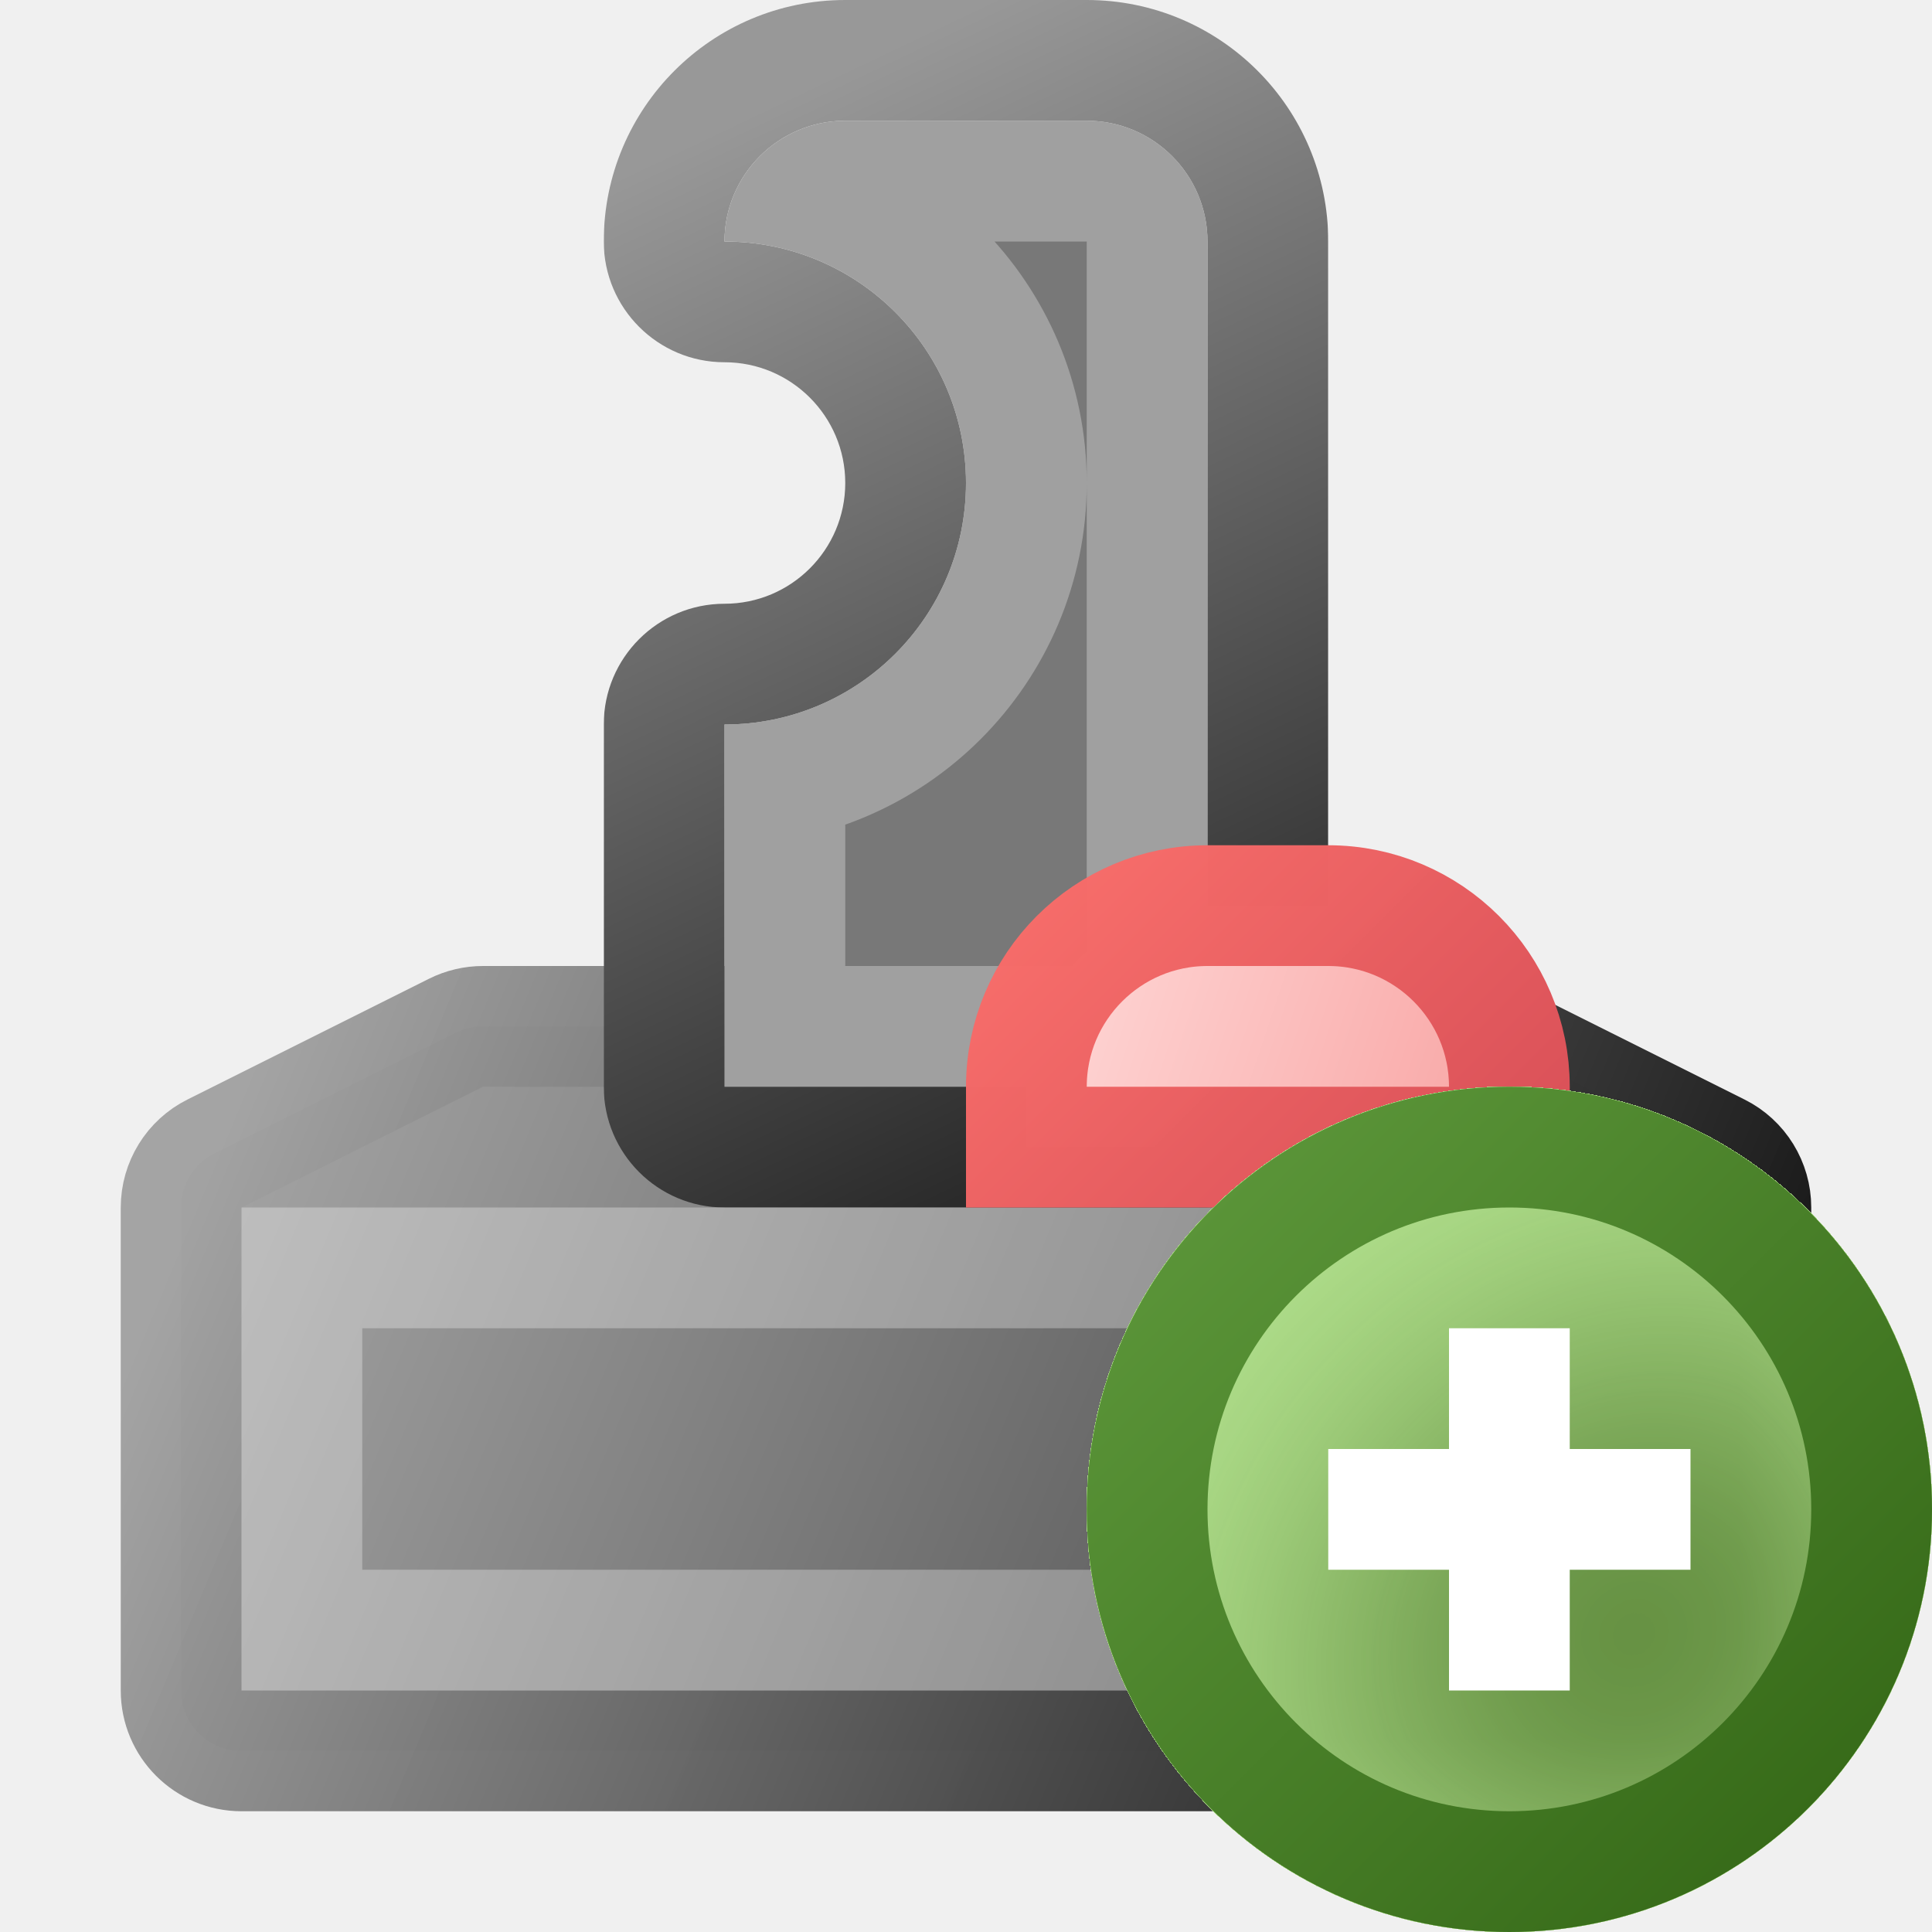
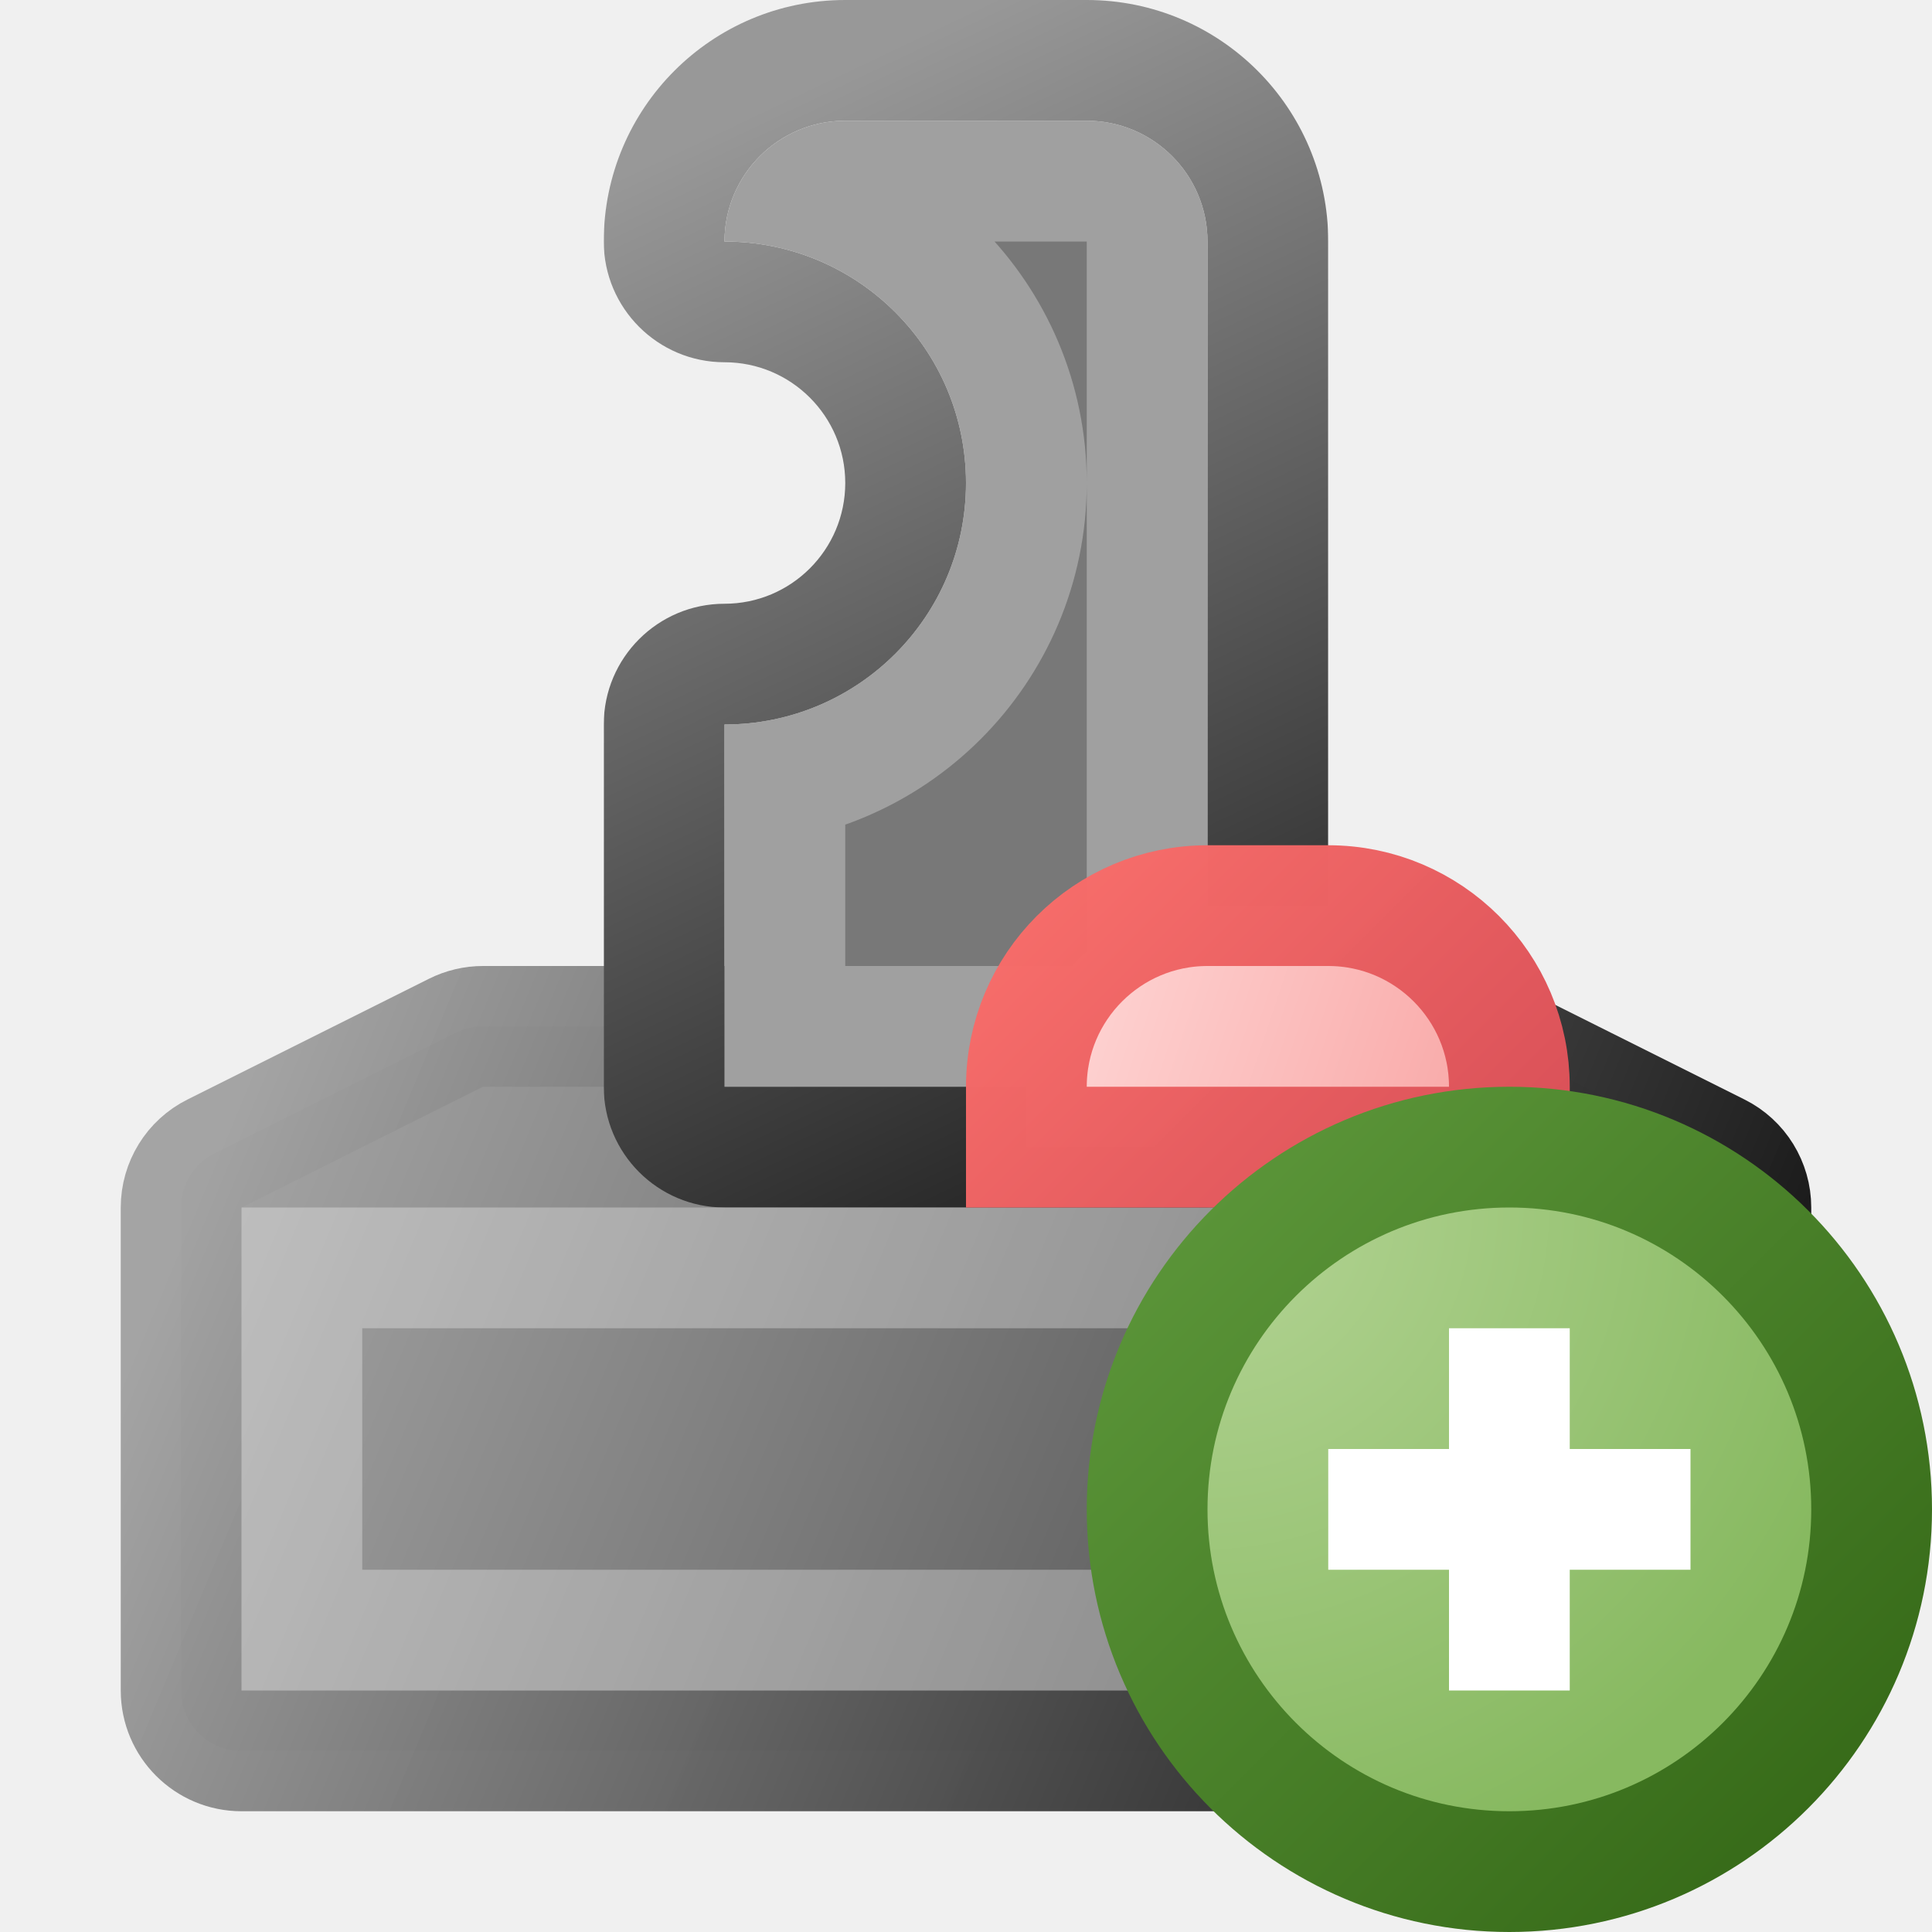
<svg xmlns="http://www.w3.org/2000/svg" width="16" height="16" viewBox="0 0 16 16" fill="none">
  <path d="M1.776 9.553C1.607 9.637 1.5 9.811 1.5 10V14C1.5 14.276 1.724 14.5 2 14.5H14C14.276 14.5 14.5 14.276 14.5 14V10C14.5 9.811 14.393 9.637 14.224 9.553L12.224 8.553C12.154 8.518 12.078 8.5 12 8.5H4C3.922 8.5 3.846 8.518 3.776 8.553L1.776 9.553Z" fill="url(#paint0_linear_486_9028)" stroke="url(#paint1_linear_486_9028)" stroke-linejoin="round" />
  <rect x="2.5" y="10.5" width="11" height="3" stroke="white" stroke-opacity="0.3" />
  <mask id="path-3-outside-1_486_9028" maskUnits="userSpaceOnUse" x="5" y="0" width="6" height="10" fill="black">
    <rect fill="white" x="5" width="6" height="10" />
    <path fill-rule="evenodd" clip-rule="evenodd" d="M7 1C6.448 1 6 1.448 6 2C7.105 2 8 2.895 8 4C8 5.105 7.105 6 6 6V9H10V2C10 1.448 9.552 1 9 1H7Z" />
  </mask>
  <path fill-rule="evenodd" clip-rule="evenodd" d="M7 1C6.448 1 6 1.448 6 2C7.105 2 8 2.895 8 4C8 5.105 7.105 6 6 6V9H10V2C10 1.448 9.552 1 9 1H7Z" fill="#787878" />
  <path d="M6 2H5C5 2.552 5.448 3 6 3V2ZM6 6V5C5.448 5 5 5.448 5 6H6ZM6 9H5C5 9.552 5.448 10 6 10V9ZM10 9V10C10.552 10 11 9.552 11 9H10ZM7 2V0C5.895 0 5 0.895 5 2H7ZM6 3C6.552 3 7 3.448 7 4H9C9 2.343 7.657 1 6 1V3ZM7 4C7 4.552 6.552 5 6 5V7C7.657 7 9 5.657 9 4H7ZM7 9V6H5V9H7ZM10 8H6V10H10V8ZM9 2V9H11V2H9ZM9 2H11C11 0.895 10.105 0 9 0V2ZM7 2H9V0H7V2Z" fill="url(#paint2_linear_486_9028)" mask="url(#path-3-outside-1_486_9028)" />
  <mask id="path-5-inside-2_486_9028" fill="white">
    <path fill-rule="evenodd" clip-rule="evenodd" d="M7 1C6.448 1 6 1.448 6 2C7.105 2 8 2.895 8 4C8 5.105 7.105 6 6 6V9H10V2C10 1.448 9.552 1 9 1H7Z" />
  </mask>
  <path d="M6 2H5C5 2.552 5.448 3 6 3V2ZM6 6V5C5.448 5 5 5.448 5 6H6ZM6 9H5C5 9.552 5.448 10 6 10V9ZM10 9V10C10.552 10 11 9.552 11 9H10ZM7 2V0C5.895 0 5 0.895 5 2H7ZM6 3C6.552 3 7 3.448 7 4H9C9 2.343 7.657 1 6 1V3ZM7 4C7 4.552 6.552 5 6 5V7C7.657 7 9 5.657 9 4H7ZM7 9V6H5V9H7ZM10 8H6V10H10V8ZM9 2V9H11V2H9ZM9 2H11C11 0.895 10.105 0 9 0V2ZM7 2H9V0H7V2Z" fill="white" fill-opacity="0.3" mask="url(#path-5-inside-2_486_9028)" />
  <path d="M8.5 9C8.5 8.172 9.172 7.5 10 7.5H11C11.828 7.5 12.5 8.172 12.5 9V9.5H8.5V9Z" fill="url(#paint3_linear_486_9028)" stroke="url(#paint4_linear_486_9028)" />
-   <g filter="url(#filter0_i_486_9028)">
-     <circle cx="12.5" cy="12.5" r="3.5" fill="#456F23" />
-   </g>
-   <circle cx="12.5" cy="12.5" r="3" stroke="url(#paint5_linear_486_9028)" />
+   <circle cx="12.5" cy="12.5" r="3" fill="url(#paint5_radial_486_9028)" stroke="url(#paint6_linear_486_9028)" />
  <path fill-rule="evenodd" clip-rule="evenodd" d="M12 12V11H13V12H14V13H13V14H12V13H11V12H12Z" fill="white" />
  <defs>
-     <filter id="filter0_i_486_9028" x="9" y="9" width="9" height="9" filterUnits="userSpaceOnUse" color-interpolation-filters="sRGB">
-       <feFlood flood-opacity="0" result="BackgroundImageFix" />
-       <feBlend mode="normal" in="SourceGraphic" in2="BackgroundImageFix" result="shape" />
-       <feColorMatrix in="SourceAlpha" type="matrix" values="0 0 0 0 0 0 0 0 0 0 0 0 0 0 0 0 0 0 127 0" result="hardAlpha" />
-       <feOffset dx="2" dy="2" />
-       <feGaussianBlur stdDeviation="4" />
-       <feComposite in2="hardAlpha" operator="arithmetic" k2="-1" k3="1" />
-       <feColorMatrix type="matrix" values="0 0 0 0 0.715 0 0 0 0 0.899 0 0 0 0 0.57 0 0 0 1 0" />
-       <feBlend mode="normal" in2="shape" result="effect1_innerShadow_486_9028" />
-     </filter>
    <linearGradient id="paint0_linear_486_9028" x1="2" y1="9" x2="14" y2="14" gradientUnits="userSpaceOnUse">
      <stop stop-color="#A4A4A4" />
      <stop offset="1" stop-color="#434343" />
    </linearGradient>
    <linearGradient id="paint1_linear_486_9028" x1="14" y1="14" x2="2" y2="9" gradientUnits="userSpaceOnUse">
      <stop stop-color="#151515" />
      <stop offset="1" stop-color="#A2A2A2" stop-opacity="0.976" />
    </linearGradient>
    <linearGradient id="paint2_linear_486_9028" x1="9.907" y1="9" x2="6.093" y2="1" gradientUnits="userSpaceOnUse">
      <stop stop-color="#2B2B2B" />
      <stop offset="1" stop-color="#989898" />
    </linearGradient>
    <linearGradient id="paint3_linear_486_9028" x1="9" y1="8" x2="12" y2="9" gradientUnits="userSpaceOnUse">
      <stop stop-color="#FED3D2" />
      <stop offset="1" stop-color="#F9ACAB" />
    </linearGradient>
    <linearGradient id="paint4_linear_486_9028" x1="9" y1="7" x2="12" y2="10" gradientUnits="userSpaceOnUse">
      <stop stop-color="#F76D6A" stop-opacity="0.996" />
      <stop offset="1" stop-color="#DB5259" />
    </linearGradient>
-     <linearGradient id="paint5_linear_486_9028" x1="15" y1="15" x2="10" y2="10" gradientUnits="userSpaceOnUse">
+     <radialGradient id="paint5_radial_486_9028" cx="0" cy="0" r="1" gradientUnits="userSpaceOnUse" gradientTransform="translate(10 10) rotate(45) scale(5.65685)">
+       <stop stop-color="#B4D495" />
+       <stop offset="1" stop-color="#87B960" />
+     </radialGradient>
+     <linearGradient id="paint6_linear_486_9028" x1="15" y1="15" x2="10" y2="10" gradientUnits="userSpaceOnUse">
      <stop stop-color="#376B19" />
      <stop offset="1" stop-color="#5A9438" />
    </linearGradient>
  </defs>
</svg>
